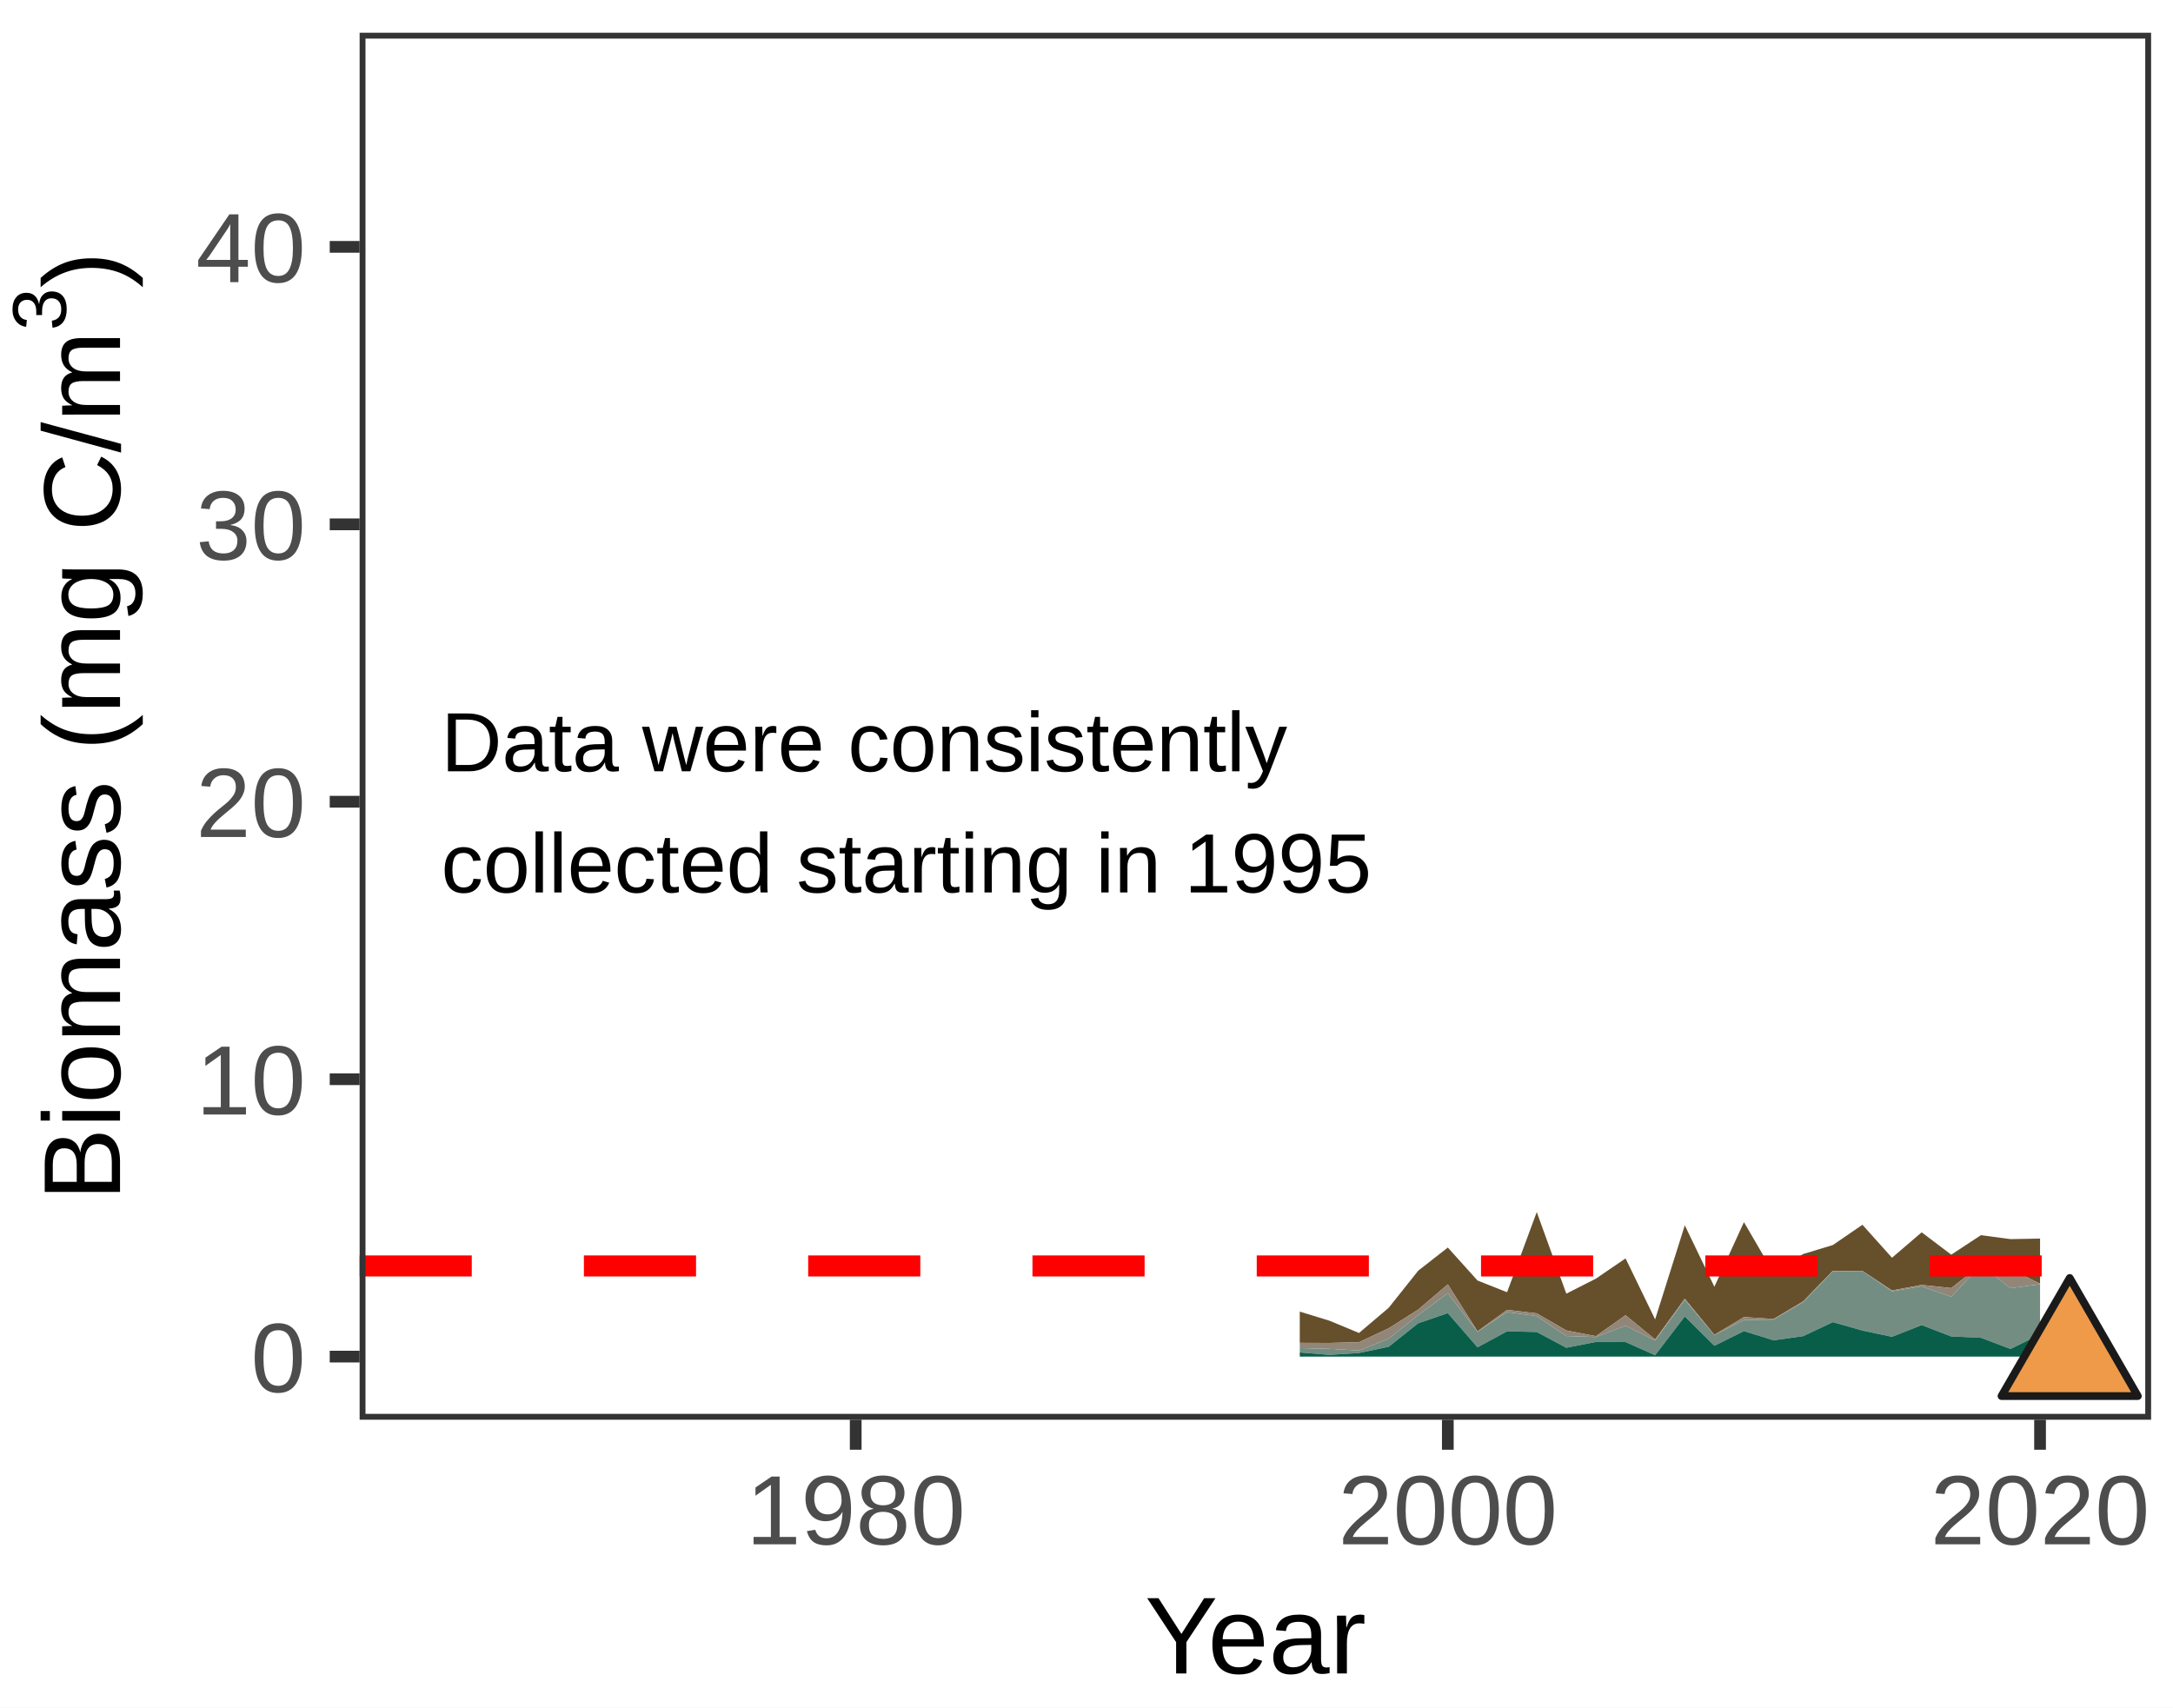
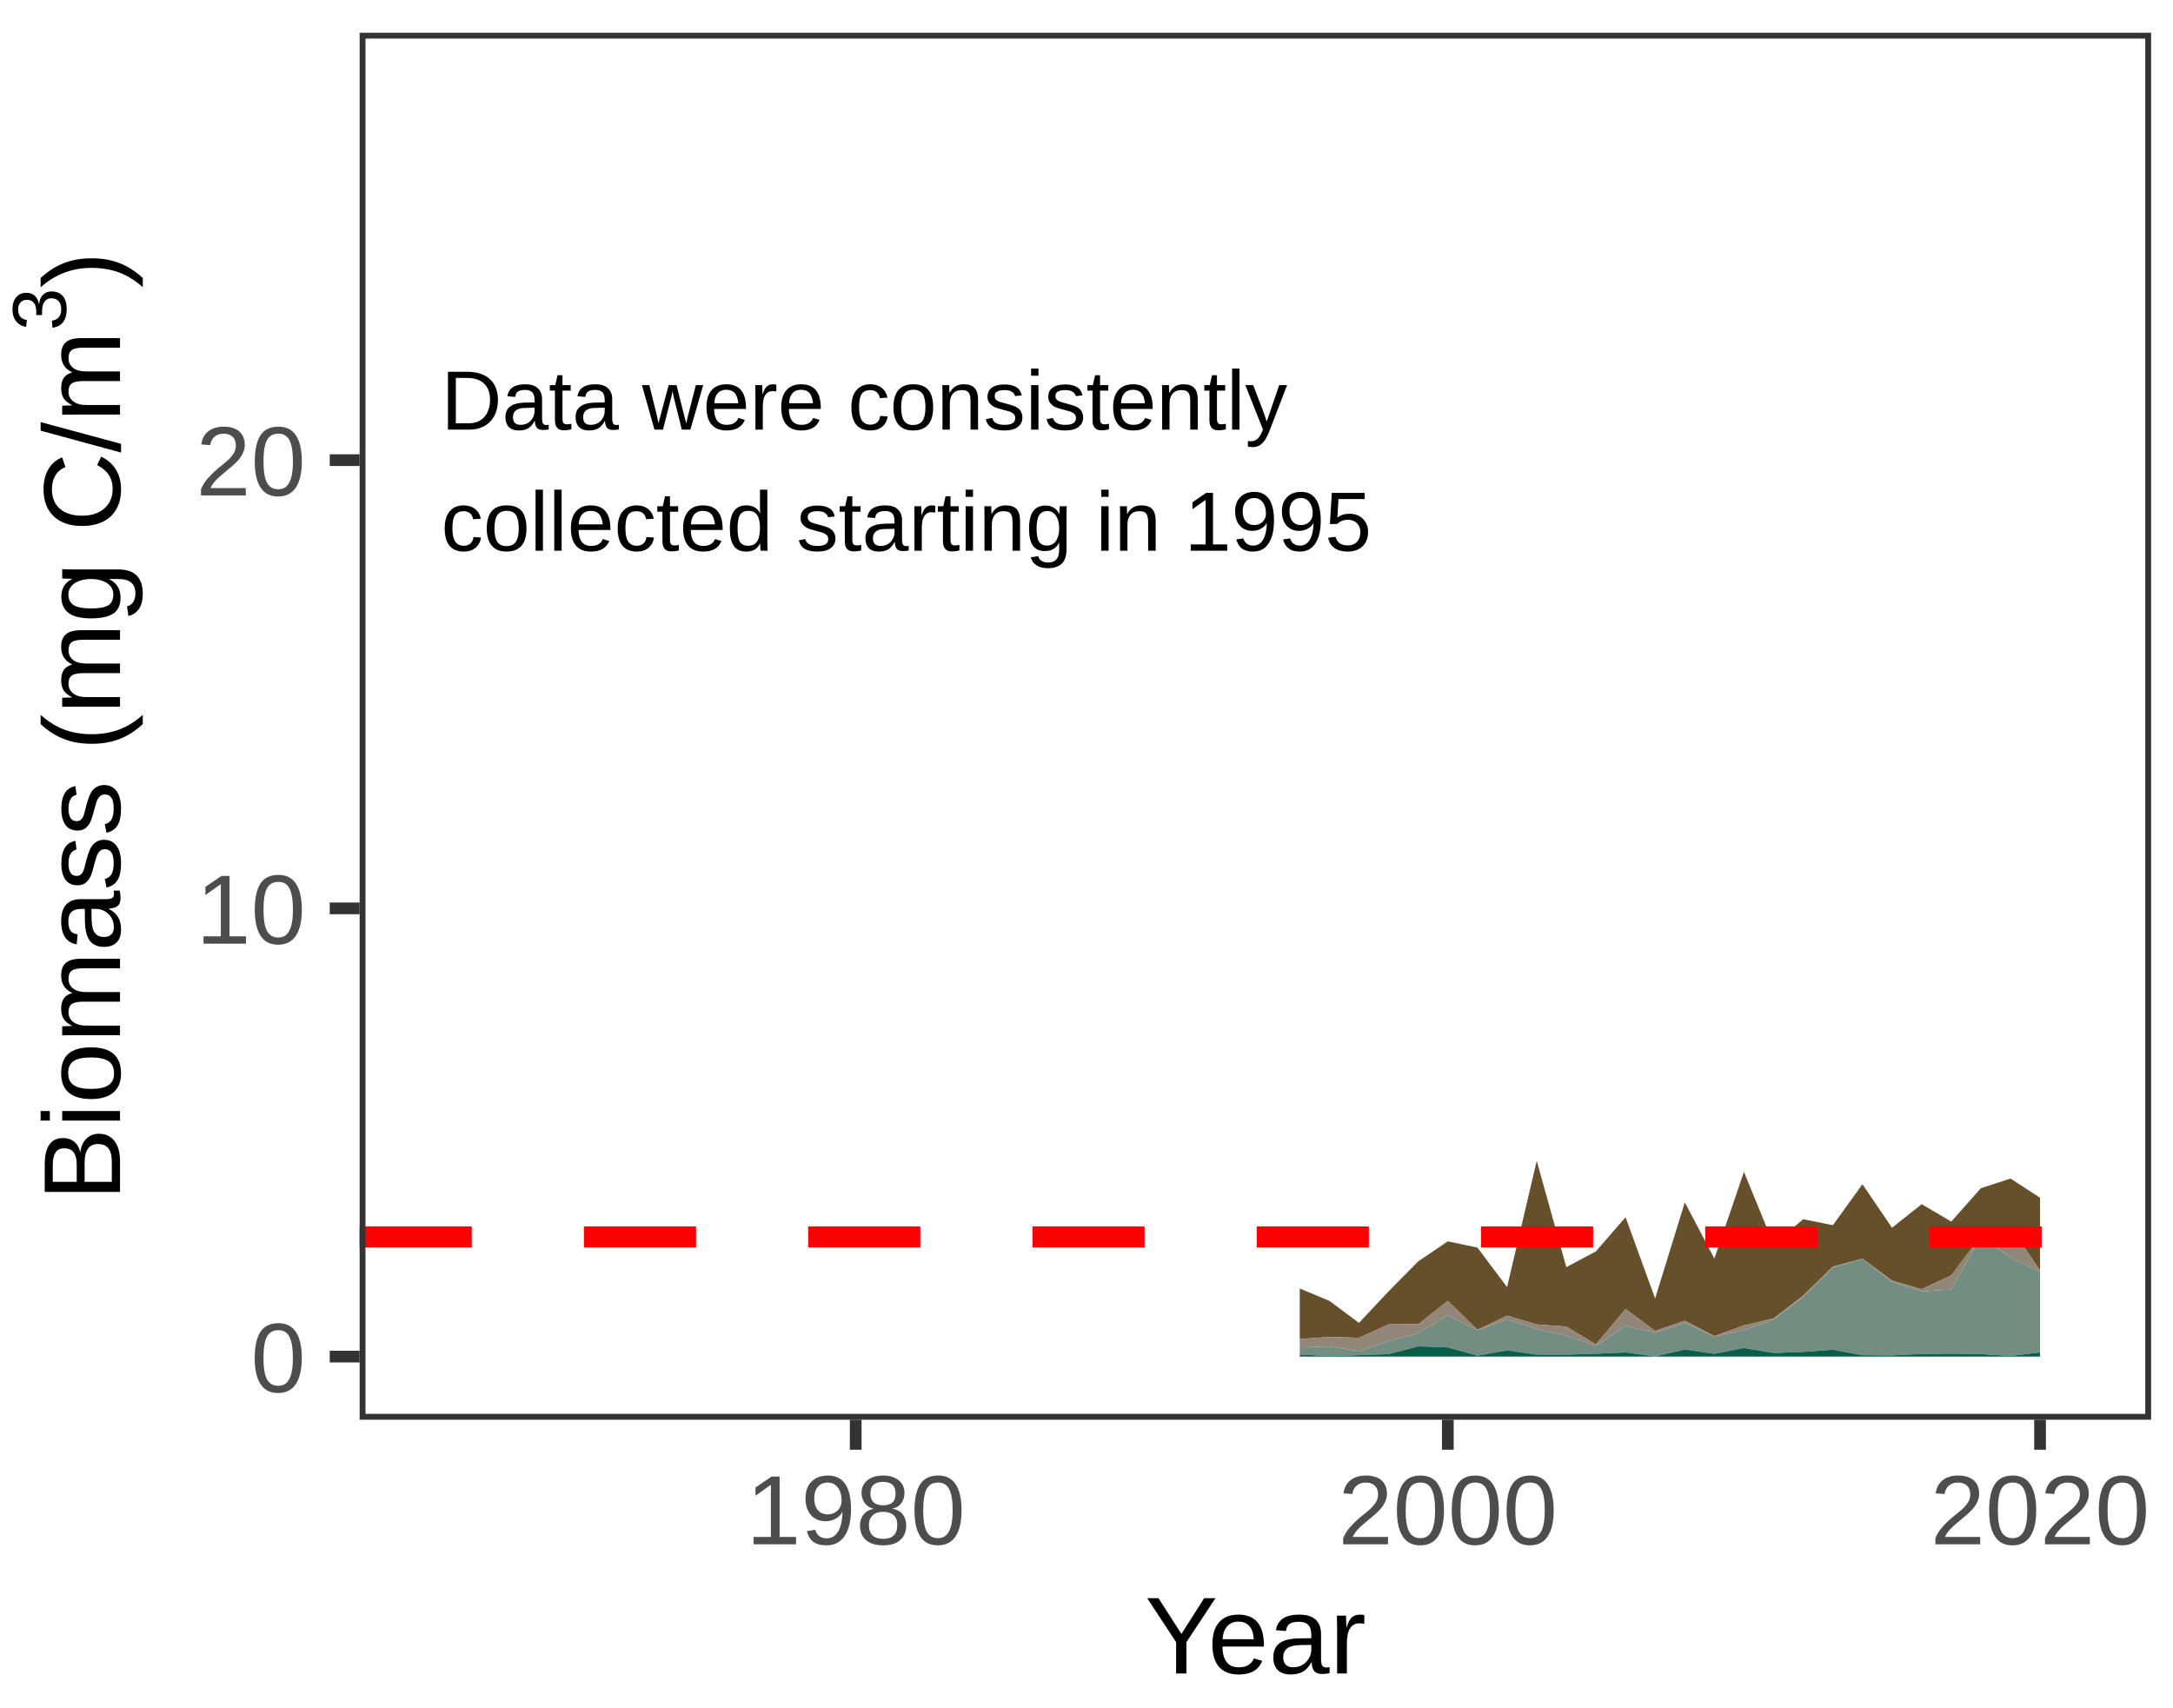
<svg xmlns="http://www.w3.org/2000/svg" class="svglite" width="198.43pt" height="155.91pt" viewBox="0 0 198.43 155.91">
  <defs>
    <style type="text/css">
    .svglite line, .svglite polyline, .svglite polygon, .svglite path, .svglite rect, .svglite circle {
      fill: none;
      stroke: #000000;
      stroke-linecap: round;
      stroke-linejoin: round;
      stroke-miterlimit: 10.00;
    }
    .svglite text {
      white-space: pre;
    }
  </style>
  </defs>
  <rect width="100%" height="100%" style="stroke: none; fill: #FFFFFF;" />
  <defs>
    <clipPath id="cpMC4wMHwxOTguNDN8MC4wMHwxNTUuOTE=">
      <rect x="0.00" y="0.00" width="198.43" height="155.91" />
    </clipPath>
  </defs>
  <g clip-path="url(#cpMC4wMHwxOTguNDN8MC4wMHwxNTUuOTE=)">
    <rect x="0.00" y="0.00" width="198.43" height="155.91" style="stroke-width: 1.07; stroke: #FFFFFF; fill: #FFFFFF;" />
  </g>
  <defs>
    <clipPath id="cpMzIuODR8MTk2LjQzfDIuOTl8MTI5LjY0">
      <rect x="32.84" y="2.99" width="163.59" height="126.65" />
    </clipPath>
  </defs>
  <g clip-path="url(#cpMzIuODR8MTk2LjQzfDIuOTl8MTI5LjY0)">
    <rect x="32.84" y="2.99" width="163.59" height="126.65" style="stroke-width: 1.07; stroke: none; fill: #FFFFFF;" />
-     <polygon points="118.69,119.77 121.40,120.60 124.10,121.72 126.81,119.42 129.51,116.03 132.21,113.92 134.92,116.93 137.62,118.00 140.33,110.68 143.03,118.13 145.73,116.76 148.44,114.91 151.14,120.48 153.85,111.89 156.55,117.50 159.25,111.60 161.96,116.25 164.66,114.51 167.37,113.69 170.07,111.84 172.77,114.85 175.48,112.53 178.18,114.57 180.89,112.79 183.59,113.15 186.29,113.10 186.29,117.22 183.59,115.89 180.89,115.49 178.18,117.62 175.48,117.33 172.77,117.84 170.07,116.05 167.37,116.04 164.66,118.83 161.96,120.44 159.25,120.27 156.55,121.89 153.85,118.59 151.14,122.31 148.44,120.10 145.73,122.01 143.03,121.49 140.33,119.93 137.62,119.61 134.92,121.57 132.21,117.28 129.51,119.58 126.81,121.29 124.10,122.56 121.40,122.63 118.69,122.62 " style="stroke-width: 0.00; stroke: none; fill: #664F2B;" />
-     <polyline points="118.69,119.77 121.40,120.60 124.10,121.72 126.81,119.42 129.51,116.03 132.21,113.92 134.92,116.93 137.62,118.00 140.33,110.68 143.03,118.13 145.73,116.76 148.44,114.91 151.14,120.48 153.85,111.89 156.55,117.50 159.25,111.60 161.96,116.25 164.66,114.51 167.37,113.69 170.07,111.84 172.77,114.85 175.48,112.53 178.18,114.57 180.89,112.79 183.59,113.15 186.29,113.10 " style="stroke-width: 1.07; stroke: none;" />
-     <polygon points="118.69,122.62 121.40,122.63 124.10,122.56 126.81,121.29 129.51,119.58 132.21,117.28 134.92,121.57 137.62,119.61 140.33,119.93 143.03,121.49 145.73,122.01 148.44,120.10 151.14,122.31 153.85,118.59 156.55,121.89 159.25,120.27 161.96,120.44 164.66,118.83 167.37,116.04 170.07,116.05 172.77,117.84 175.48,117.33 178.18,117.62 180.89,115.49 183.59,115.89 186.29,117.22 186.29,117.27 183.59,117.63 180.89,115.52 178.18,118.42 175.48,117.46 172.77,117.91 170.07,116.06 167.37,116.08 164.66,118.90 161.96,120.49 159.25,120.54 156.55,121.91 153.85,118.70 151.14,122.41 148.44,121.05 145.73,122.09 143.03,122.00 140.33,120.18 137.62,119.81 134.92,121.60 132.21,118.09 129.51,120.08 126.81,122.24 124.10,123.32 121.40,123.17 118.69,123.10 " style="stroke-width: 0.00; stroke: none; fill: #928678;" />
-     <polyline points="118.69,122.62 121.40,122.63 124.10,122.56 126.81,121.29 129.51,119.58 132.21,117.28 134.92,121.57 137.62,119.61 140.33,119.93 143.03,121.49 145.73,122.01 148.44,120.10 151.14,122.31 153.85,118.59 156.55,121.89 159.25,120.27 161.96,120.44 164.66,118.83 167.37,116.04 170.07,116.05 172.77,117.84 175.48,117.33 178.18,117.62 180.89,115.49 183.59,115.89 186.29,117.22 " style="stroke-width: 1.07; stroke: none;" />
-     <polygon points="118.69,123.10 121.40,123.17 124.10,123.32 126.81,122.24 129.51,120.08 132.21,118.09 134.92,121.60 137.62,119.81 140.33,120.18 143.03,122.00 145.73,122.09 148.44,121.05 151.14,122.41 153.85,118.70 156.55,121.91 159.25,120.54 161.96,120.49 164.66,118.90 167.37,116.08 170.07,116.06 172.77,117.91 175.48,117.46 178.18,118.42 180.89,115.52 183.59,117.63 186.29,117.27 186.29,121.85 183.59,123.18 180.89,122.16 178.18,122.04 175.48,121.00 172.77,122.07 170.07,121.50 167.37,120.73 164.66,122.01 161.96,122.39 159.25,121.55 156.55,122.89 153.85,120.21 151.14,123.75 148.44,122.55 145.73,122.54 143.03,123.07 140.33,121.63 137.62,121.57 134.92,123.03 132.21,119.91 129.51,120.83 126.81,122.98 124.10,123.55 121.40,123.72 118.69,123.50 " style="stroke-width: 0.00; stroke: none; fill: #748D83;" />
-     <polyline points="118.69,123.10 121.40,123.17 124.10,123.32 126.81,122.24 129.51,120.08 132.21,118.09 134.92,121.60 137.62,119.81 140.33,120.18 143.03,122.00 145.73,122.09 148.44,121.05 151.14,122.41 153.85,118.70 156.55,121.91 159.25,120.54 161.96,120.49 164.66,118.90 167.37,116.08 170.07,116.06 172.77,117.91 175.48,117.46 178.18,118.42 180.89,115.52 183.59,117.63 186.29,117.27 " style="stroke-width: 1.07; stroke: none;" />
-     <polygon points="118.69,123.50 121.40,123.72 124.10,123.55 126.81,122.98 129.51,120.83 132.21,119.91 134.92,123.03 137.62,121.57 140.33,121.63 143.03,123.07 145.73,122.54 148.44,122.55 151.14,123.75 153.85,120.21 156.55,122.89 159.25,121.55 161.96,122.39 164.66,122.01 167.37,120.73 170.07,121.50 172.77,122.07 175.48,121.00 178.18,122.04 180.89,122.16 183.59,123.18 186.29,121.85 186.29,123.88 183.59,123.88 180.89,123.88 178.18,123.88 175.48,123.88 172.77,123.88 170.07,123.88 167.37,123.88 164.66,123.88 161.96,123.88 159.25,123.88 156.55,123.88 153.85,123.88 151.14,123.88 148.44,123.88 145.73,123.88 143.03,123.88 140.33,123.88 137.62,123.88 134.92,123.88 132.21,123.88 129.51,123.88 126.81,123.88 124.10,123.88 121.40,123.88 118.69,123.88 " style="stroke-width: 0.00; stroke: none; fill: #095E49;" />
-     <polyline points="118.69,123.50 121.40,123.72 124.10,123.55 126.81,122.98 129.51,120.83 132.21,119.91 134.92,123.03 137.62,121.57 140.33,121.63 143.03,123.07 145.73,122.54 148.44,122.55 151.14,123.75 153.85,120.21 156.55,122.89 159.25,121.55 161.96,122.39 164.66,122.01 167.37,120.73 170.07,121.50 172.77,122.07 175.48,121.00 178.18,122.04 180.89,122.16 183.59,123.18 186.29,121.85 " style="stroke-width: 1.07; stroke: none;" />
-     <polygon points="189.00,116.70 195.22,127.48 182.77,127.48 " style="stroke-width: 0.71; stroke: #1A1A1A; fill: #EE9A49;" />
-     <line x1="32.84" y1="115.60" x2="196.43" y2="115.60" style="stroke-width: 1.92; stroke: #FF0000; stroke-dasharray: 10.24,10.24; stroke-linecap: butt;" />
-     <text x="40.28" y="70.43" style="font-size: 7.68px; font-family: &quot;Arial&quot;;" textLength="79.35px" lengthAdjust="spacingAndGlyphs">Data were consistently </text>
-     <text x="40.28" y="81.49" style="font-size: 7.68px; font-family: &quot;Arial&quot;;" textLength="87.05px" lengthAdjust="spacingAndGlyphs"> collected starting in 1995</text>
+     <polygon points="118.69,117.66 121.40,118.79 124.10,120.80 126.81,117.91 129.51,115.18 132.21,113.35 134.92,113.93 137.62,117.53 140.33,106.00 143.03,115.71 145.73,114.27 148.44,111.15 151.14,118.57 153.85,109.79 156.55,114.93 159.25,107.01 161.96,113.63 164.66,111.33 167.37,111.88 170.07,108.14 172.77,112.11 175.48,109.96 178.18,111.55 180.89,108.50 183.59,107.62 186.29,109.37 186.29,116.02 183.59,112.05 180.89,112.87 178.18,116.47 175.48,117.72 172.77,116.94 170.07,114.94 167.37,115.66 164.66,118.31 161.96,120.39 159.25,121.03 156.55,122.01 153.85,120.60 151.14,121.53 148.44,119.54 145.73,122.76 143.03,121.14 140.33,120.94 137.62,120.14 134.92,121.43 132.21,118.79 129.51,120.92 126.81,120.93 124.10,122.16 121.40,122.08 118.69,122.28 " style="stroke-width: 0.00; stroke: none; fill: #664F2B;" />
+     <polyline points="118.69,117.66 121.40,118.79 124.10,120.80 126.81,117.91 129.51,115.18 132.21,113.35 134.92,113.93 137.62,117.53 140.33,106.00 143.03,115.71 145.73,114.27 148.44,111.15 151.14,118.57 153.85,109.79 156.55,114.93 159.25,107.01 161.96,113.63 164.66,111.33 167.37,111.88 170.07,108.14 172.77,112.11 175.48,109.96 178.18,111.55 180.89,108.50 183.59,107.62 186.29,109.37 " style="stroke-width: 1.07; stroke: none;" />
+     <polygon points="118.69,122.28 121.40,122.08 124.10,122.16 126.81,120.93 129.51,120.92 132.21,118.79 134.92,121.43 137.62,120.14 140.33,120.94 143.03,121.14 145.73,122.76 148.44,119.54 151.14,121.53 153.85,120.60 156.55,122.01 159.25,121.03 161.96,120.39 164.66,118.31 167.37,115.66 170.07,114.94 172.77,116.94 175.48,117.72 178.18,116.47 180.89,112.87 183.59,112.05 186.29,116.02 186.29,116.11 183.59,114.85 180.89,112.91 178.18,117.76 175.48,117.92 172.77,117.06 170.07,114.95 167.37,115.73 164.66,118.42 161.96,120.48 159.25,121.45 156.55,122.04 153.85,120.80 151.14,121.69 148.44,121.08 145.73,122.89 143.03,121.98 140.33,121.35 137.62,120.47 134.92,121.47 132.21,120.10 129.51,121.73 126.81,122.46 124.10,123.38 121.40,122.95 118.69,123.04 " style="stroke-width: 0.00; stroke: none; fill: #928678;" />
+     <polyline points="118.69,122.28 121.40,122.08 124.10,122.16 126.81,120.93 129.51,120.92 132.21,118.79 134.92,121.43 137.62,120.14 140.33,120.94 143.03,121.14 145.73,122.76 148.44,119.54 151.14,121.53 153.85,120.60 156.55,122.01 159.25,121.03 161.96,120.39 164.66,118.31 167.37,115.66 170.07,114.94 172.77,116.94 175.48,117.72 178.18,116.47 180.89,112.87 183.59,112.05 186.29,116.02 " style="stroke-width: 1.07; stroke: none;" />
+     <polygon points="118.69,123.04 121.40,122.95 124.10,123.38 126.81,122.46 129.51,121.73 132.21,120.10 134.92,121.47 137.62,120.47 140.33,121.35 143.03,121.98 145.73,122.89 148.44,121.08 151.14,121.69 153.85,120.80 156.55,122.04 159.25,121.45 161.96,120.48 164.66,118.42 167.37,115.73 170.07,114.95 172.77,117.06 175.48,117.92 178.18,117.76 180.89,112.91 183.59,114.85 186.29,116.11 186.29,123.50 183.59,123.82 180.89,123.65 178.18,123.61 175.48,123.64 172.77,123.77 170.07,123.75 167.37,123.25 164.66,123.45 161.96,123.55 159.25,123.09 156.55,123.62 153.85,123.23 151.14,123.86 148.44,123.50 145.73,123.62 143.03,123.70 140.33,123.70 137.62,123.31 134.92,123.79 132.21,123.04 129.51,122.94 126.81,123.65 124.10,123.75 121.40,123.83 118.69,123.69 " style="stroke-width: 0.00; stroke: none; fill: #748D83;" />
+     <polyline points="118.69,123.04 121.40,122.95 124.10,123.38 126.81,122.46 129.51,121.73 132.21,120.10 134.92,121.47 137.62,120.47 140.33,121.35 143.03,121.98 145.73,122.89 148.44,121.08 151.14,121.69 153.85,120.80 156.55,122.04 159.25,121.45 161.96,120.48 164.66,118.42 167.37,115.73 170.07,114.95 172.77,117.06 175.48,117.92 178.18,117.76 180.89,112.91 183.59,114.85 186.29,116.11 " style="stroke-width: 1.07; stroke: none;" />
+     <polygon points="118.69,123.69 121.40,123.83 124.10,123.75 126.81,123.65 129.51,122.94 132.21,123.04 134.92,123.79 137.62,123.31 140.33,123.70 143.03,123.70 145.73,123.62 148.44,123.50 151.14,123.86 153.85,123.23 156.55,123.62 159.25,123.09 161.96,123.55 164.66,123.45 167.37,123.25 170.07,123.75 172.77,123.77 175.48,123.64 178.18,123.61 180.89,123.65 183.59,123.82 186.29,123.50 186.29,123.88 183.59,123.88 180.89,123.88 178.18,123.88 175.48,123.88 172.77,123.88 170.07,123.88 167.37,123.88 164.66,123.88 161.96,123.88 159.25,123.88 156.55,123.88 153.85,123.88 151.14,123.88 148.44,123.88 145.73,123.88 143.03,123.88 140.33,123.88 137.62,123.88 134.92,123.88 132.21,123.88 129.51,123.88 126.81,123.88 124.10,123.88 121.40,123.88 118.69,123.88 " style="stroke-width: 0.00; stroke: none; fill: #095E49;" />
+     <polyline points="118.69,123.69 121.40,123.83 124.10,123.75 126.81,123.65 129.51,122.94 132.21,123.04 134.92,123.79 137.62,123.31 140.33,123.70 143.03,123.70 145.73,123.62 148.44,123.50 151.14,123.86 153.85,123.23 156.55,123.62 159.25,123.09 161.96,123.55 164.66,123.45 167.37,123.25 170.07,123.75 172.77,123.77 175.48,123.64 178.18,123.61 180.89,123.65 183.59,123.82 186.29,123.50 " style="stroke-width: 1.07; stroke: none;" />
+     <line x1="32.84" y1="112.95" x2="196.43" y2="112.95" style="stroke-width: 1.92; stroke: #FF0000; stroke-dasharray: 10.24,10.24; stroke-linecap: butt;" />
+     <text x="40.28" y="39.23" style="font-size: 7.68px; font-family: &quot;Arial&quot;;" textLength="79.35px" lengthAdjust="spacingAndGlyphs">Data were consistently </text>
+     <text x="40.28" y="50.29" style="font-size: 7.68px; font-family: &quot;Arial&quot;;" textLength="87.05px" lengthAdjust="spacingAndGlyphs"> collected starting in 1995</text>
    <rect x="32.84" y="2.99" width="163.59" height="126.65" style="stroke-width: 1.07; stroke: #333333;" />
  </g>
  <g clip-path="url(#cpMC4wMHwxOTguNDN8MC4wMHwxNTUuOTE=)">
    <text x="27.91" y="127.11" text-anchor="end" style="font-size: 9.00px;fill: #4D4D4D; font-family: &quot;Arial&quot;;" textLength="5.00px" lengthAdjust="spacingAndGlyphs">0</text>
-     <text x="27.91" y="101.77" text-anchor="end" style="font-size: 9.00px;fill: #4D4D4D; font-family: &quot;Arial&quot;;" textLength="10.01px" lengthAdjust="spacingAndGlyphs">10</text>
-     <text x="27.91" y="76.43" text-anchor="end" style="font-size: 9.00px;fill: #4D4D4D; font-family: &quot;Arial&quot;;" textLength="10.01px" lengthAdjust="spacingAndGlyphs">20</text>
-     <text x="27.91" y="51.10" text-anchor="end" style="font-size: 9.00px;fill: #4D4D4D; font-family: &quot;Arial&quot;;" textLength="10.01px" lengthAdjust="spacingAndGlyphs">30</text>
-     <text x="27.91" y="25.76" text-anchor="end" style="font-size: 9.00px;fill: #4D4D4D; font-family: &quot;Arial&quot;;" textLength="10.01px" lengthAdjust="spacingAndGlyphs">40</text>
+     <text x="27.91" y="86.17" text-anchor="end" style="font-size: 9.00px;fill: #4D4D4D; font-family: &quot;Arial&quot;;" textLength="10.01px" lengthAdjust="spacingAndGlyphs">10</text>
+     <text x="27.91" y="45.24" text-anchor="end" style="font-size: 9.00px;fill: #4D4D4D; font-family: &quot;Arial&quot;;" textLength="10.01px" lengthAdjust="spacingAndGlyphs">20</text>
    <polyline points="30.11,123.88 32.84,123.88 " style="stroke-width: 1.07; stroke: #333333; stroke-linecap: butt;" />
-     <polyline points="30.11,98.55 32.84,98.55 " style="stroke-width: 1.07; stroke: #333333; stroke-linecap: butt;" />
-     <polyline points="30.11,73.21 32.84,73.21 " style="stroke-width: 1.07; stroke: #333333; stroke-linecap: butt;" />
-     <polyline points="30.11,47.88 32.84,47.88 " style="stroke-width: 1.07; stroke: #333333; stroke-linecap: butt;" />
-     <polyline points="30.11,22.54 32.84,22.54 " style="stroke-width: 1.07; stroke: #333333; stroke-linecap: butt;" />
+     <polyline points="30.11,82.95 32.84,82.95 " style="stroke-width: 1.07; stroke: #333333; stroke-linecap: butt;" />
+     <polyline points="30.11,42.02 32.84,42.02 " style="stroke-width: 1.07; stroke: #333333; stroke-linecap: butt;" />
    <polyline points="78.14,132.38 78.14,129.64 " style="stroke-width: 1.07; stroke: #333333; stroke-linecap: butt;" />
    <polyline points="132.21,132.38 132.21,129.64 " style="stroke-width: 1.07; stroke: #333333; stroke-linecap: butt;" />
    <polyline points="186.29,132.38 186.29,129.64 " style="stroke-width: 1.07; stroke: #333333; stroke-linecap: butt;" />
    <text x="78.14" y="141.02" text-anchor="middle" style="font-size: 9.00px;fill: #4D4D4D; font-family: &quot;Arial&quot;;" textLength="20.02px" lengthAdjust="spacingAndGlyphs">1980</text>
    <text x="132.21" y="141.02" text-anchor="middle" style="font-size: 9.00px;fill: #4D4D4D; font-family: &quot;Arial&quot;;" textLength="20.02px" lengthAdjust="spacingAndGlyphs">2000</text>
    <text x="186.29" y="141.02" text-anchor="middle" style="font-size: 9.00px;fill: #4D4D4D; font-family: &quot;Arial&quot;;" textLength="20.02px" lengthAdjust="spacingAndGlyphs">2020</text>
    <text x="114.64" y="152.81" text-anchor="middle" style="font-size: 10.00px; font-family: &quot;Arial&quot;;" textLength="20.22px" lengthAdjust="spacingAndGlyphs">Year</text>
    <text transform="translate(10.96,109.67) rotate(-90)" style="font-size: 10.00px; font-family: &quot;Arial&quot;;" textLength="79.48px" lengthAdjust="spacingAndGlyphs">Biomass (mg C/m</text>
    <text transform="translate(6.03,30.19) rotate(-90)" style="font-size: 7.00px; font-family: &quot;Arial&quot;;" textLength="3.90px" lengthAdjust="spacingAndGlyphs">3</text>
    <text transform="translate(10.96,26.29) rotate(-90)" style="font-size: 10.00px; font-family: &quot;Arial&quot;;" textLength="3.33px" lengthAdjust="spacingAndGlyphs">)</text>
  </g>
</svg>
